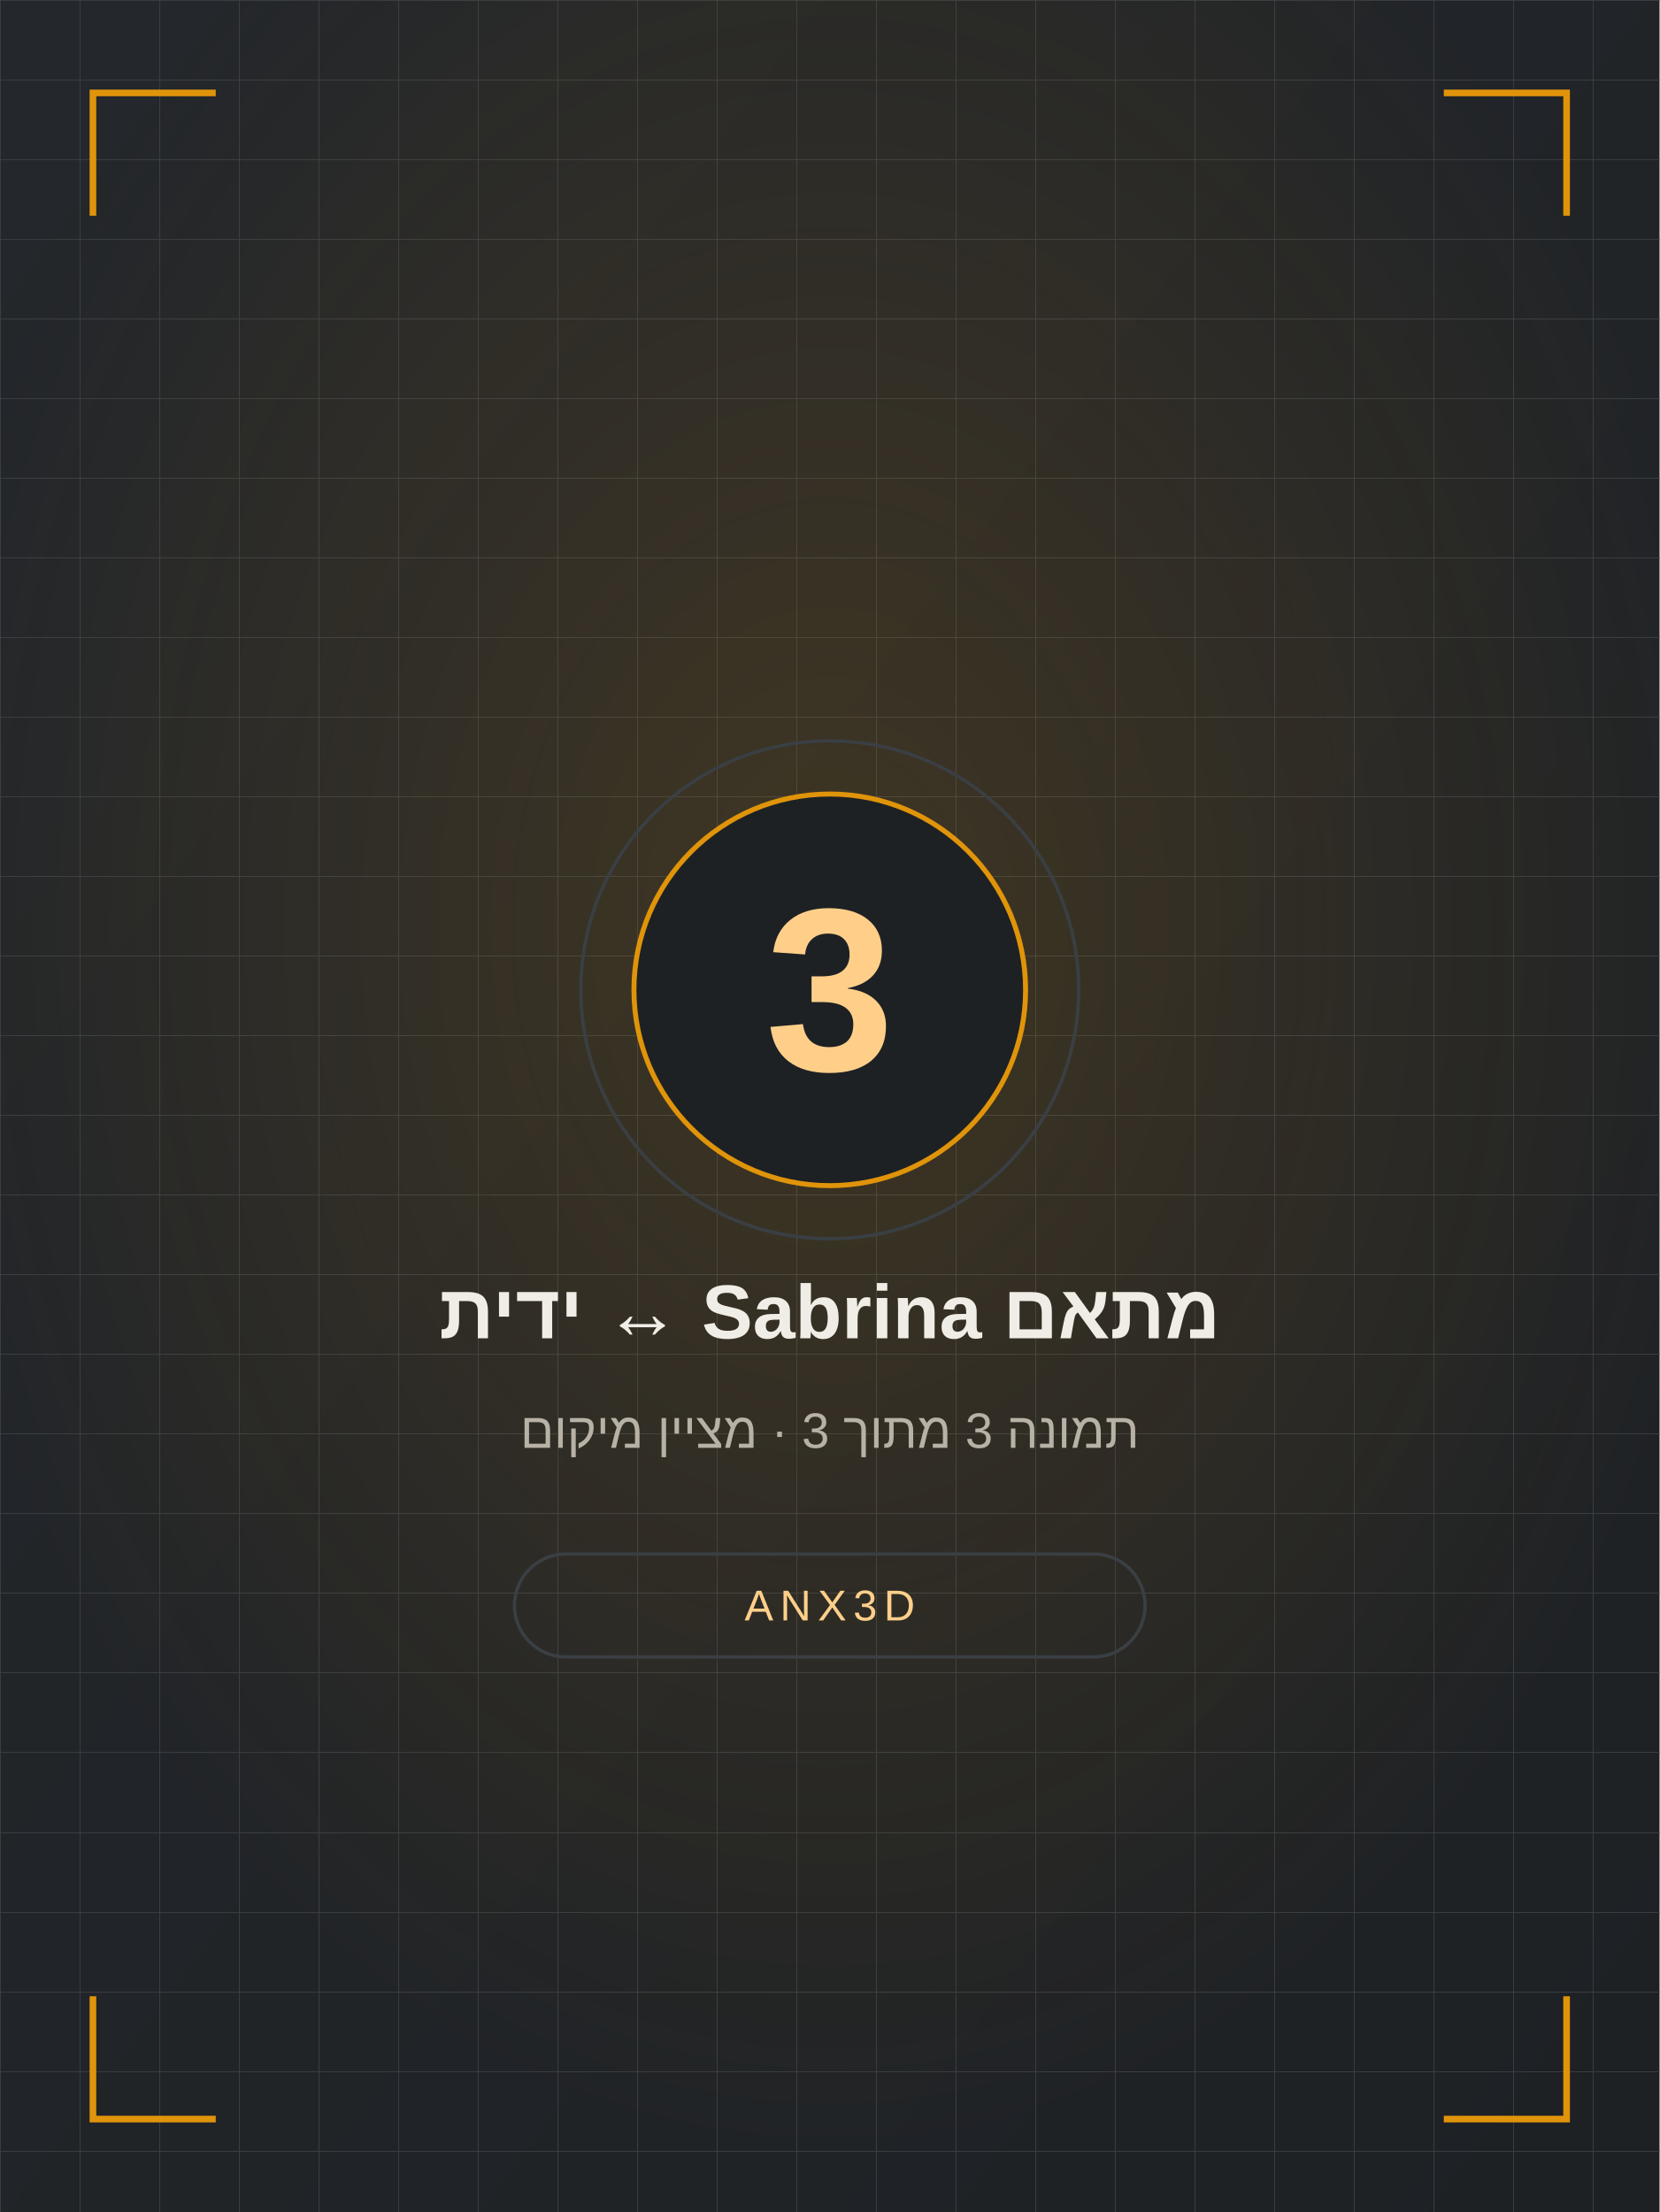
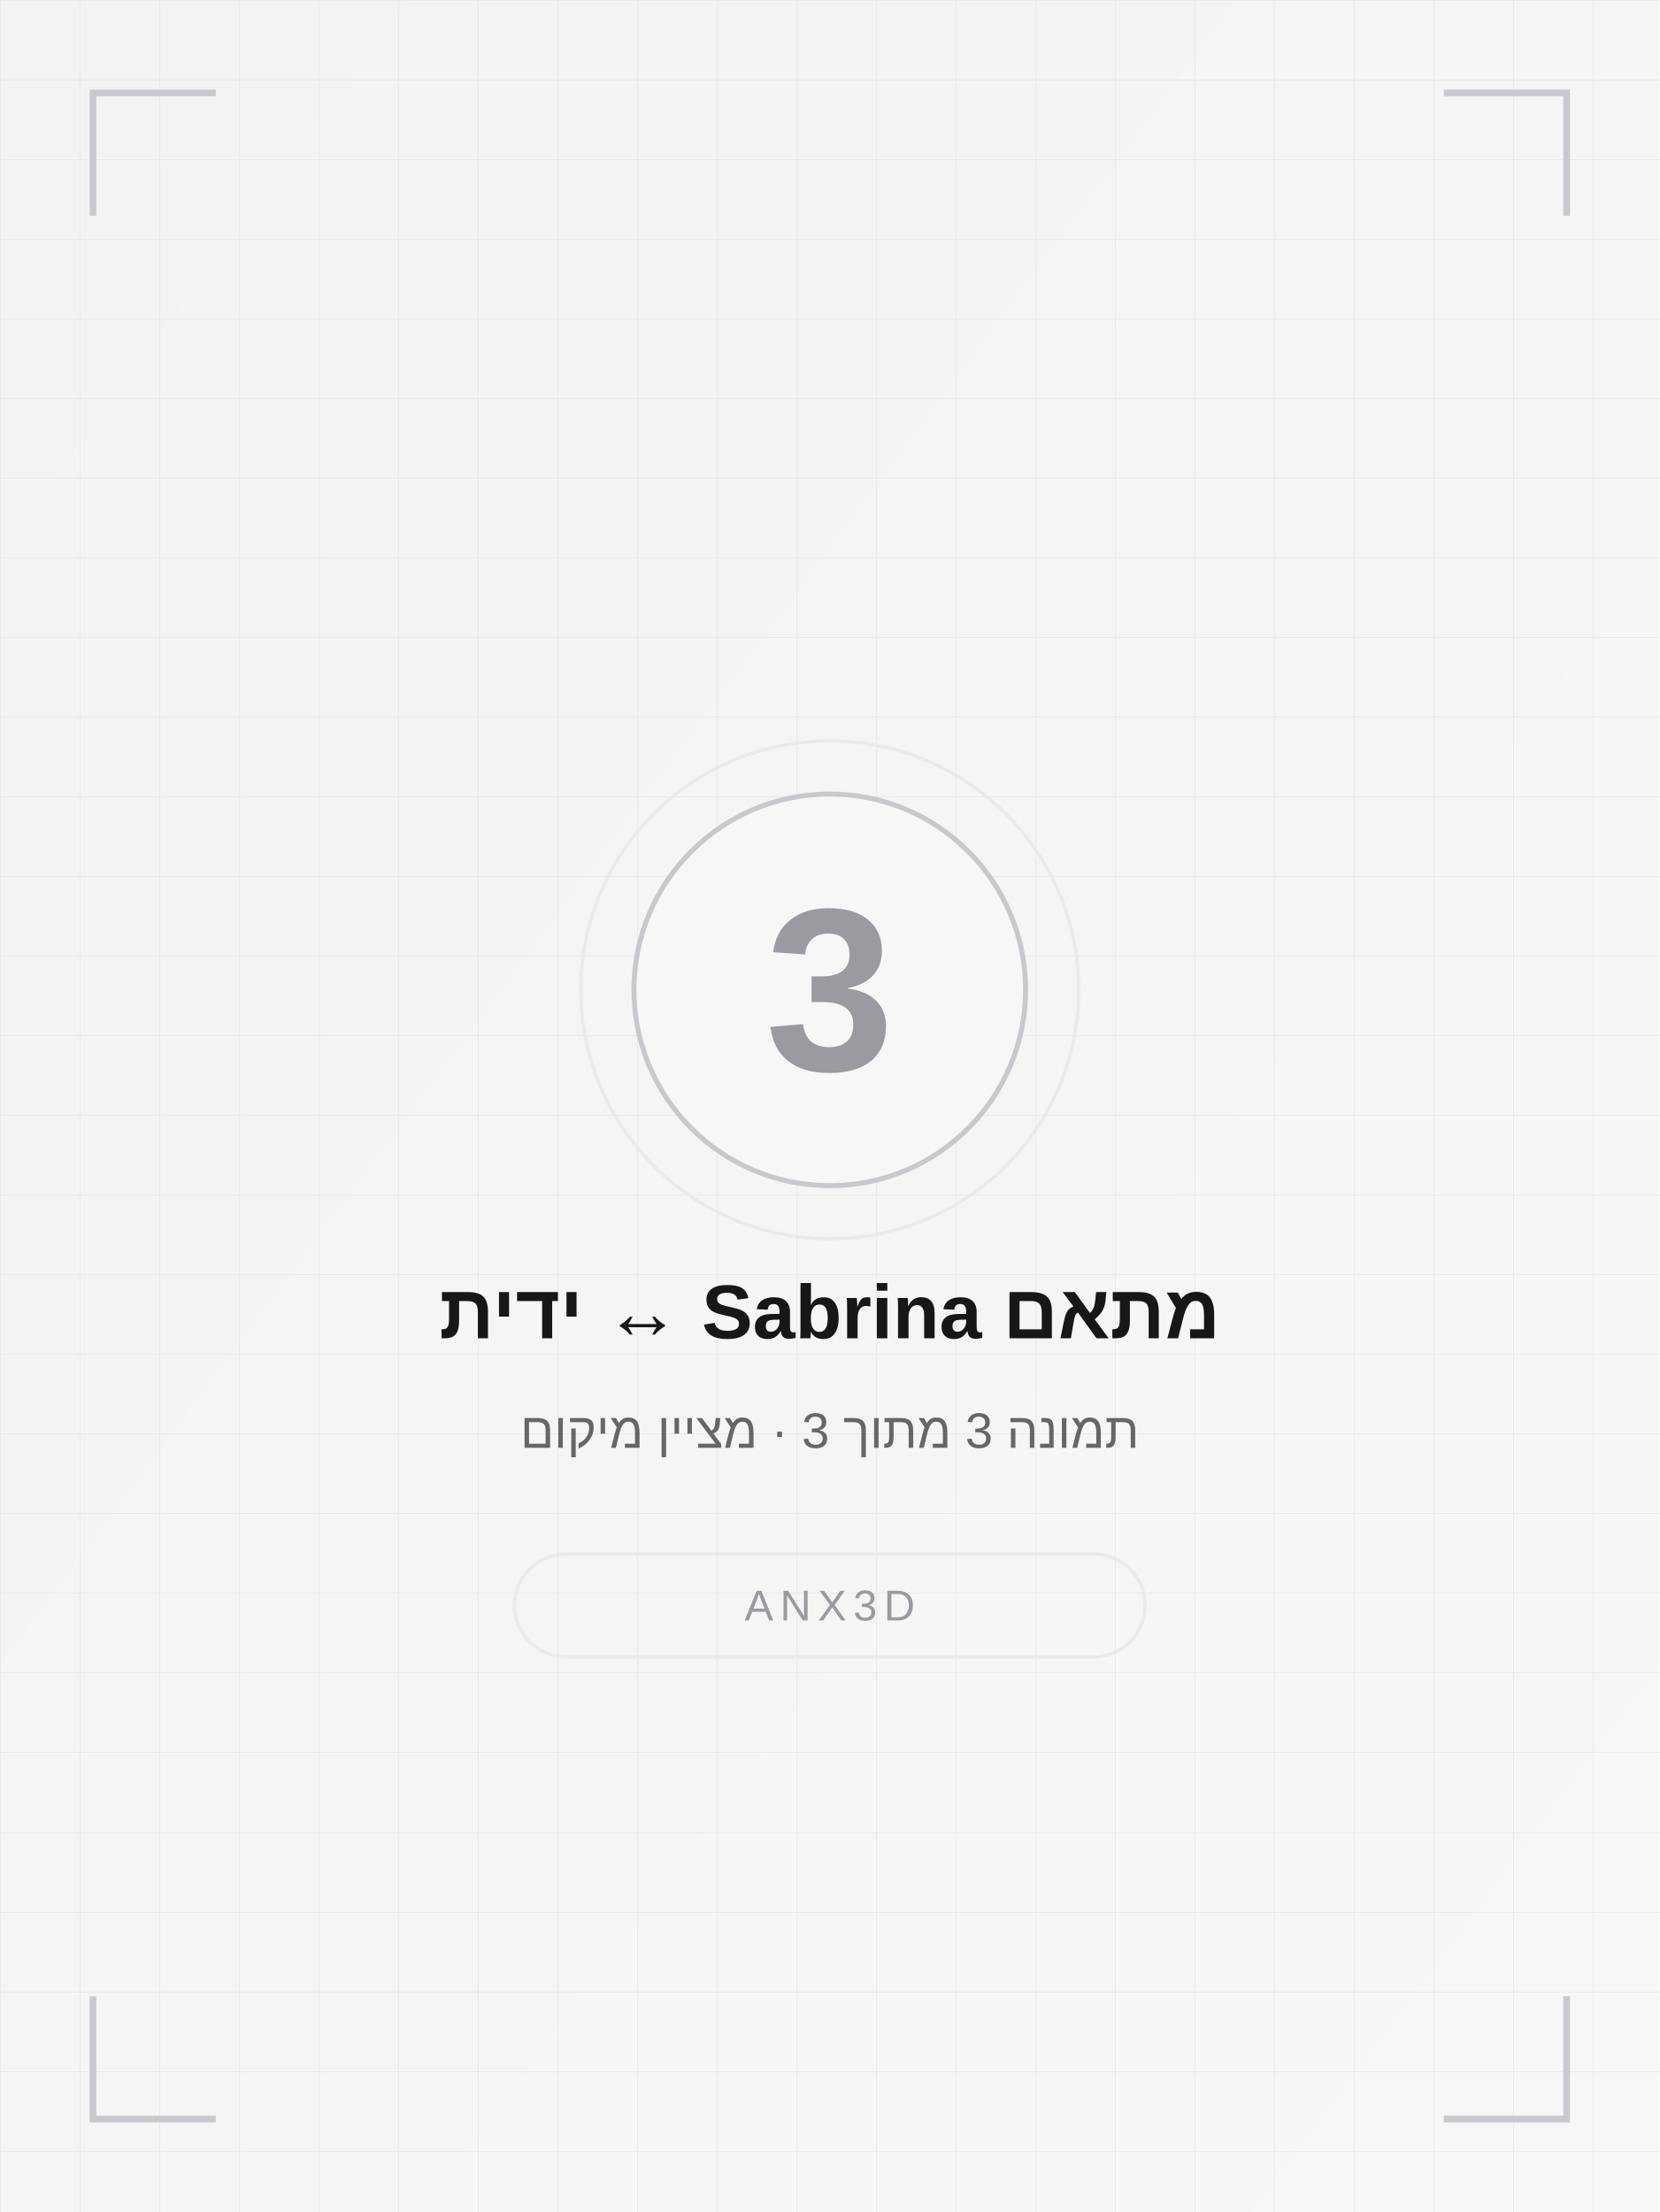
<svg xmlns="http://www.w3.org/2000/svg" width="1000" height="1333" viewBox="0 0 1000 1333" role="img" aria-label="מתאם Sabrina ↔ ידית — תמונה 3 מתוך 3 (מציין מיקום)">
  <defs>
    <linearGradient id="bg" x1="0" y1="0" x2="1" y2="1">
-       <stop offset="0%" stop-color="#24272b" />
-       <stop offset="100%" stop-color="#1e2124" />
+       <stop offset="0%" stop-color="#f3f3f4" />
+       <stop offset="100%" stop-color="#f7f7f8" />
    </linearGradient>
    <pattern id="grid" width="48" height="48" patternUnits="userSpaceOnUse">
-       <path d="M48 0H0V48" fill="none" stroke="#3a3f44" stroke-width="1" />
+       <path d="M48 0H0V48" fill="none" stroke="#eaeaec" stroke-width="1" />
    </pattern>
    <radialGradient id="glow" cx="50%" cy="42%" r="55%">
-       <stop offset="0%" stop-color="#e0940a" stop-opacity="0.16" />
-       <stop offset="100%" stop-color="#e0940a" stop-opacity="0" />
+       <stop offset="0%" stop-color="#c8c8cd" stop-opacity="0" />
+       <stop offset="100%" stop-color="#c8c8cd" stop-opacity="0" />
    </radialGradient>
  </defs>
  <rect width="1000" height="1333" fill="url(#bg)" />
  <rect width="1000" height="1333" fill="url(#grid)" />
  <rect width="1000" height="1333" fill="url(#glow)" />
-   <path d="M56 128V56h72" fill="none" stroke="#e0940a" stroke-width="4" stroke-linecap="square" />
-   <path d="M872 56h72v72" fill="none" stroke="#e0940a" stroke-width="4" stroke-linecap="square" />
-   <path d="M944 1205v72h-72" fill="none" stroke="#e0940a" stroke-width="4" stroke-linecap="square" />
-   <path d="M128 1277H56v-72" fill="none" stroke="#e0940a" stroke-width="4" stroke-linecap="square" />
-   <circle cx="500" cy="596.5" r="150" fill="none" stroke="#3a3f44" stroke-width="2" />
-   <circle cx="500" cy="596.5" r="118" fill="#1e2124" stroke="#e0940a" stroke-width="3" />
-   <text x="500" y="596.5" text-anchor="middle" dominant-baseline="central" font-family="Heebo, Arial, sans-serif" font-size="140" font-weight="700" fill="#ffcf8a">3</text>
-   <text x="500" y="806.5" text-anchor="middle" direction="rtl" font-family="Heebo, Arial, sans-serif" font-size="46" font-weight="700" fill="#f0ede6">מתאם Sabrina ↔ ידית</text>
-   <text x="500" y="872.5" text-anchor="middle" direction="rtl" font-family="Heebo, Arial, sans-serif" font-size="30" fill="#b8b2a6">תמונה 3 מתוך 3 · מציין מיקום</text>
-   <rect x="310" y="936.5" width="380" height="62" rx="31" fill="none" stroke="#3a3f44" stroke-width="2" />
-   <text x="500" y="967.5" text-anchor="middle" dominant-baseline="central" font-family="Heebo, Arial, sans-serif" font-size="26" letter-spacing="4" fill="#ffcf8a">ANX3D</text>
+   <path d="M56 128V56h72" fill="none" stroke="#c8c8cd" stroke-width="4" stroke-linecap="square" />
+   <path d="M872 56h72v72" fill="none" stroke="#c8c8cd" stroke-width="4" stroke-linecap="square" />
+   <path d="M944 1205v72h-72" fill="none" stroke="#c8c8cd" stroke-width="4" stroke-linecap="square" />
+   <path d="M128 1277H56v-72" fill="none" stroke="#c8c8cd" stroke-width="4" stroke-linecap="square" />
+   <circle cx="500" cy="596.5" r="150" fill="none" stroke="#eaeaec" stroke-width="2" />
+   <circle cx="500" cy="596.5" r="118" fill="#f7f7f8" stroke="#c8c8cd" stroke-width="3" />
+   <text x="500" y="596.5" text-anchor="middle" dominant-baseline="central" font-family="Heebo, Arial, sans-serif" font-size="140" font-weight="700" fill="#9a9aa0">3</text>
+   <text x="500" y="806.5" text-anchor="middle" direction="rtl" font-family="Heebo, Arial, sans-serif" font-size="46" font-weight="700" fill="#171717">מתאם Sabrina ↔ ידית</text>
+   <text x="500" y="872.5" text-anchor="middle" direction="rtl" font-family="Heebo, Arial, sans-serif" font-size="30" fill="#666666">תמונה 3 מתוך 3 · מציין מיקום</text>
+   <rect x="310" y="936.5" width="380" height="62" rx="31" fill="none" stroke="#eaeaec" stroke-width="2" />
+   <text x="500" y="967.5" text-anchor="middle" dominant-baseline="central" font-family="Heebo, Arial, sans-serif" font-size="26" letter-spacing="4" fill="#9a9aa0">ANX3D</text>
</svg>
